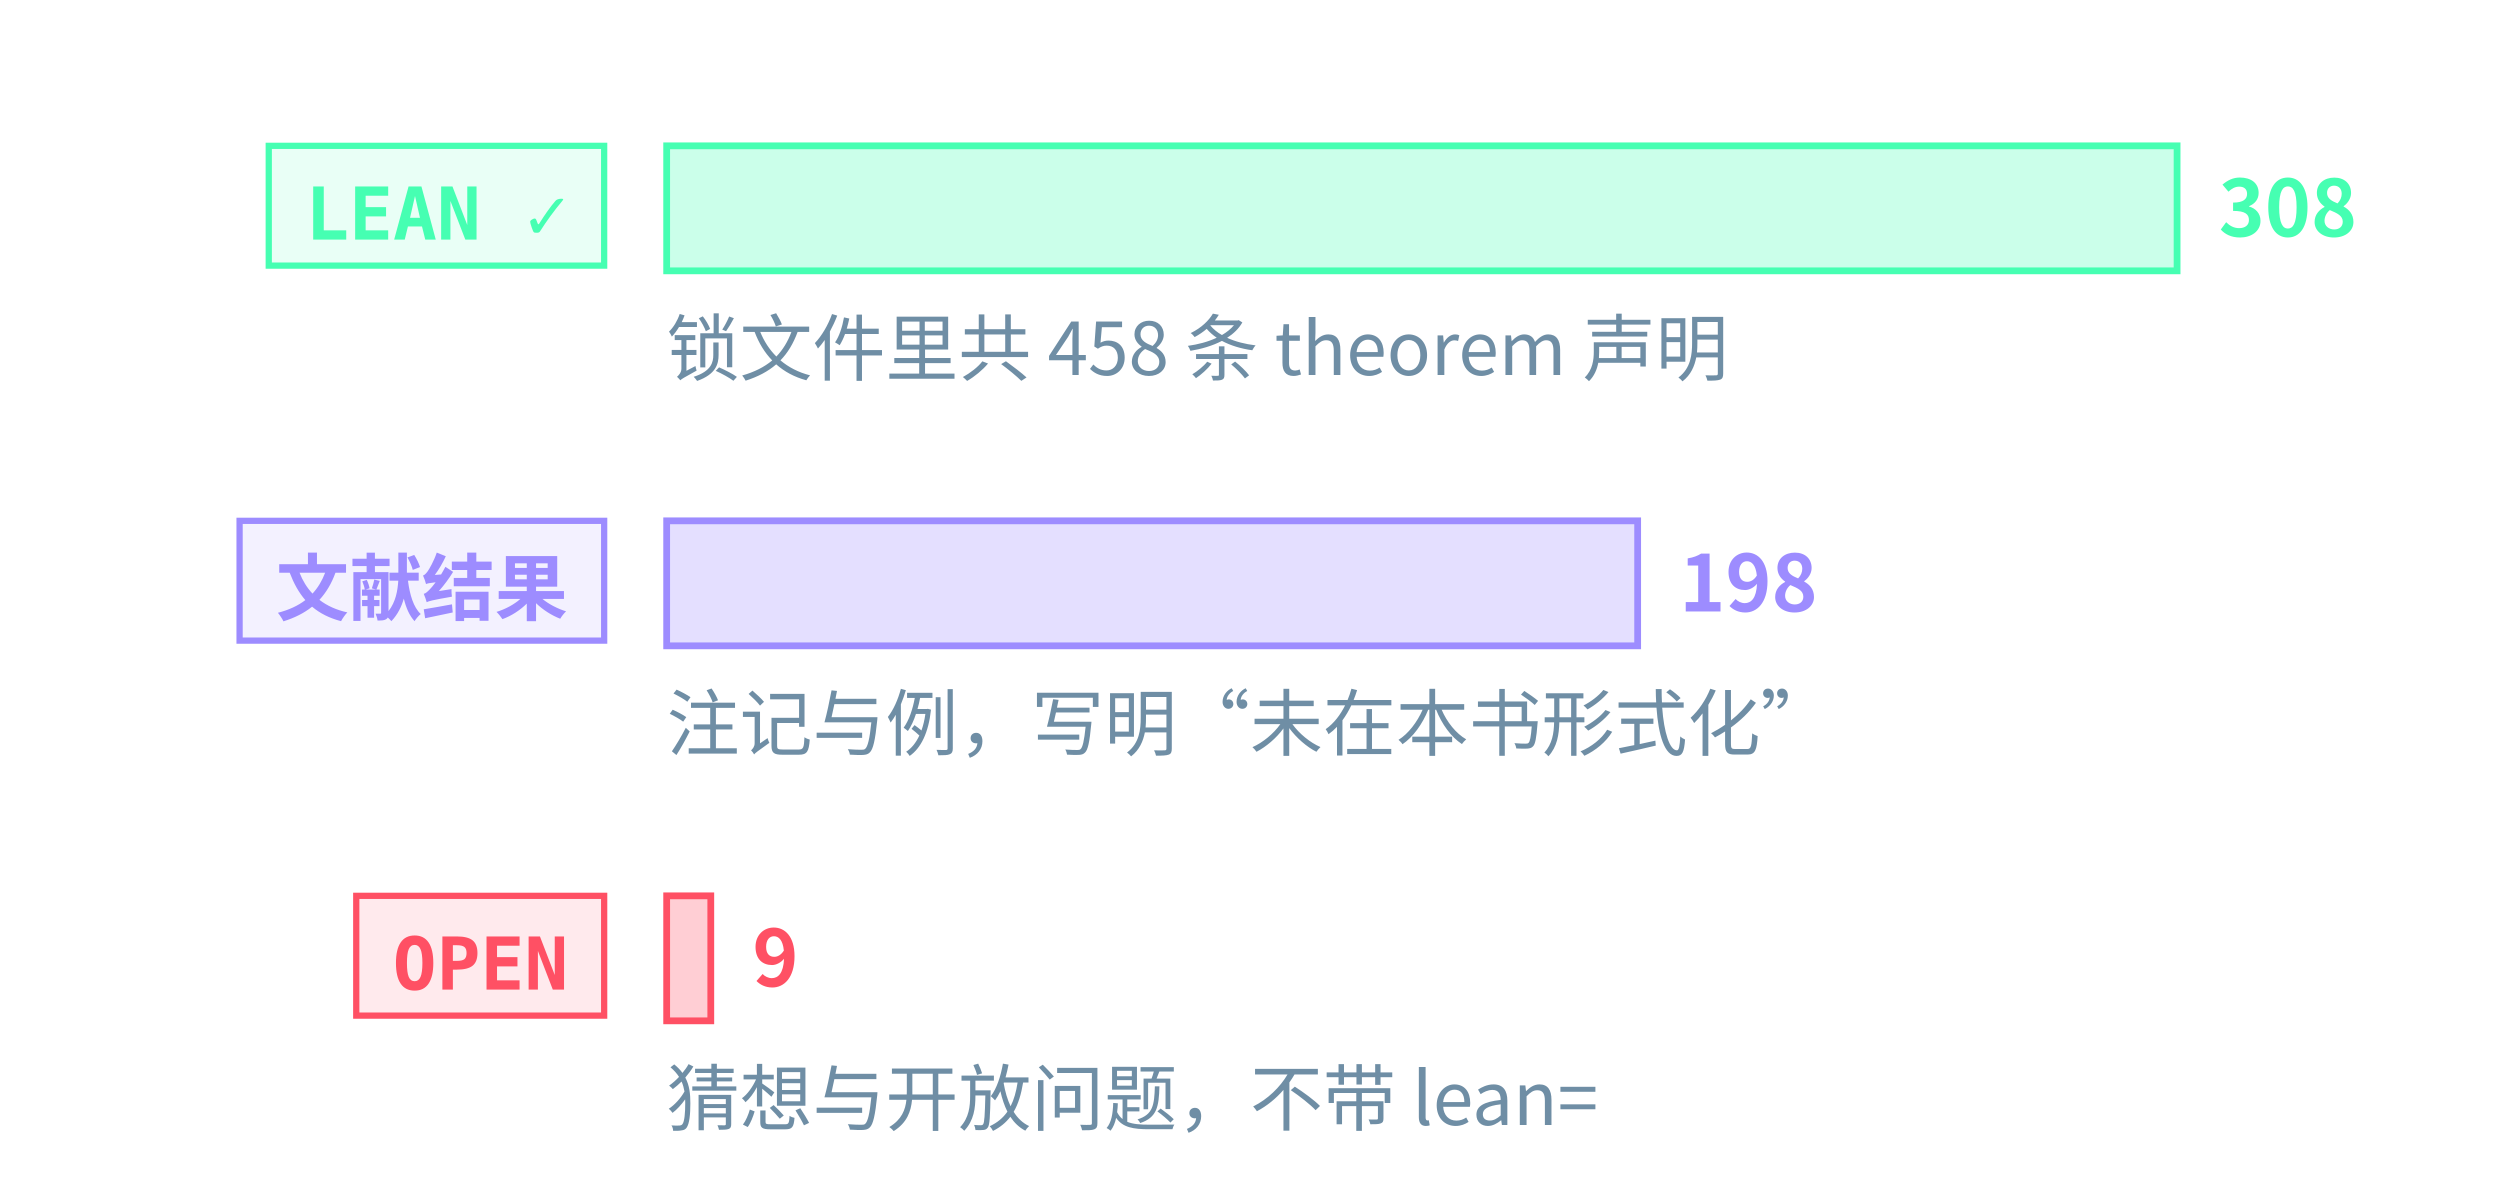
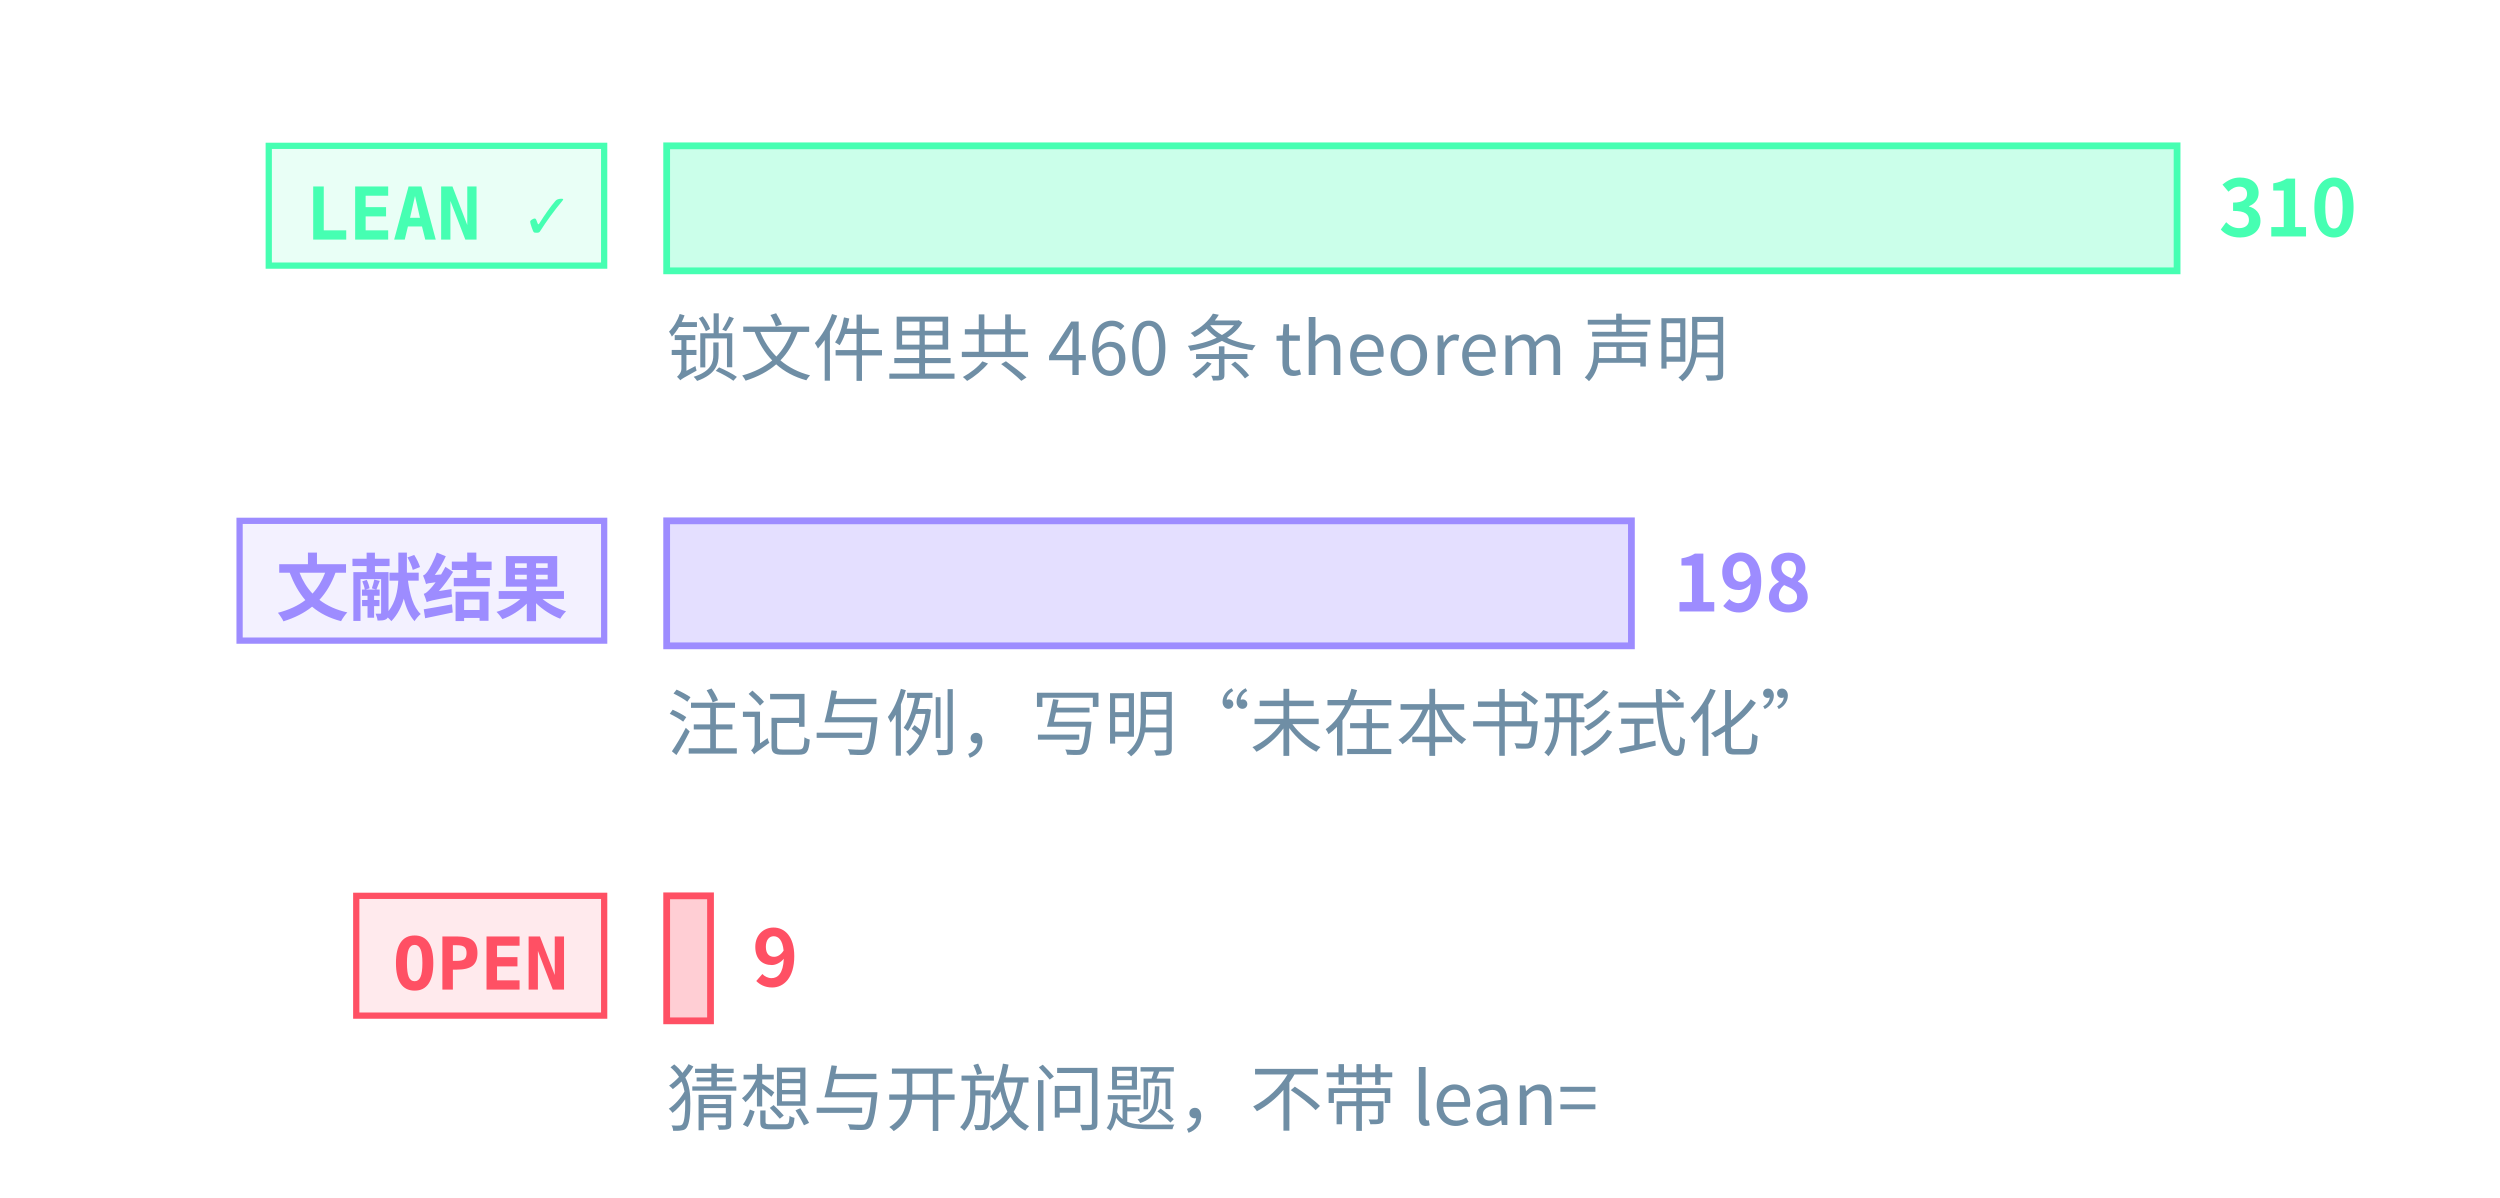
<svg xmlns="http://www.w3.org/2000/svg" class="tr-fig" data-tr-fig="prelude-three-tiers" data-lang="zh" viewBox="0 0 480 230" width="480" height="230" font-family="'Noto Sans SC', 'Noto Sans CJK SC', 'Source Sans 3', 'PingFang SC', 'Microsoft YaHei', system-ui, sans-serif" role="img" aria-label="三条横条，各配一个标签。最上面一条绿色，标签 LEAN ✓，是带 Lean 引用的定理、引理、命题与推论的条数，最长；中间一条紫色，标签“文献结果”，是标明文献结果的注记与例的条数；最下面一条红色，标签 OPEN，是开放猜想与开放问题的条数，很短。每条横条末端写着条数，绿色一条下面另注锁文件里 theorem 声明的条数。">
  <style>.ts-ink{stroke:#d4efff}.tf-ink{fill:#d4efff}.ts-dim{stroke:#6f8ea5}.tf-dim{fill:#6f8ea5}.ts-faint{stroke:#34506a}.tf-faint{fill:#34506a}.ts-edge{stroke:#143049}.tf-edge{fill:#143049}.ts-hot{stroke:#1f5d7c}.tf-hot{fill:#1f5d7c}.ts-bg{stroke:#03060c}.tf-bg{fill:#03060c}.ts-panel{stroke:#07101b}.tf-panel{fill:#07101b}.ts-sheet{stroke:#050c16}.tf-sheet{fill:#050c16}.ts-cyan{stroke:#19f0ff}.tf-cyan{fill:#19f0ff}.ts-magenta{stroke:#ff2fd0}.tf-magenta{fill:#ff2fd0}.ts-amber{stroke:#ffc83d}.tf-amber{fill:#ffc83d}.ts-violet{stroke:#9d8cff}.tf-violet{fill:#9d8cff}.ts-ok{stroke:#46ffb2}.tf-ok{fill:#46ffb2}.ts-warn{stroke:#ff5064}.tf-warn{fill:#ff5064}.ts-blue{stroke:#2a7bff}.tf-blue{fill:#2a7bff}.ts-orange{stroke:#ff8a3c}.tf-orange{fill:#ff8a3c}.ts-sigma{stroke:#cfe3ff}.tf-sigma{fill:#cfe3ff}</style>
  <rect x="51.6" y="28" width="64.4" height="23" class="ts-ok tf-ok" stroke-width="1.2" fill-opacity="0.12" />
  <text class="tf-ok tr-fig-mono" x="58.6" y="46" font-size="14" font-family="'JetBrains Mono', 'DejaVu Sans Mono', ui-monospace, Menlo, Consolas, monospace" font-weight="600">LEAN ✓</text>
  <rect x="128" y="28" width="290" height="24" class="ts-ok tf-ok" stroke-width="1.3" fill-opacity="0.28" />
-   <text class="tf-ok" x="426" y="45.4" font-size="15" font-weight="600">308</text>
+   <text class="tf-ok" x="426" y="45.4" font-size="15" font-weight="600">310</text>
  <rect x="46" y="100" width="70" height="23" class="ts-violet tf-violet" stroke-width="1.2" fill-opacity="0.12" />
  <text class="tf-violet tr-fig-mono" x="53" y="118" font-size="14" font-family="'JetBrains Mono', 'DejaVu Sans Mono', ui-monospace, Menlo, Consolas, monospace" font-weight="600">文献结果</text>
-   <rect x="128" y="100" width="186.43" height="24" class="ts-violet tf-violet" stroke-width="1.3" fill-opacity="0.28" />
-   <text class="tf-violet" x="322.43" y="117.4" font-size="15" font-weight="600">198</text>
+   <rect x="128" y="100" width="185.23" height="24" class="ts-violet tf-violet" stroke-width="1.3" fill-opacity="0.28" />
+   <text class="tf-violet" x="321.23" y="117.4" font-size="15" font-weight="600">198</text>
  <rect x="68.4" y="172" width="47.6" height="23" class="ts-warn tf-warn" stroke-width="1.2" fill-opacity="0.12" />
  <text class="tf-warn tr-fig-mono" x="75.4" y="190" font-size="14" font-family="'JetBrains Mono', 'DejaVu Sans Mono', ui-monospace, Menlo, Consolas, monospace" font-weight="600">OPEN</text>
-   <rect x="128" y="172" width="8.47" height="24" class="ts-warn tf-warn" stroke-width="1.3" fill-opacity="0.28" />
-   <text class="tf-warn" x="144.47" y="189.4" font-size="15" font-weight="600">9</text>
-   <text class="tf-dim" x="128" y="72" font-size="14">锁文件里共 458 条 theorem 声明</text>
+   <rect x="128" y="172" width="8.42" height="24" class="ts-warn tf-warn" stroke-width="1.3" fill-opacity="0.28" />
+   <text class="tf-warn" x="144.42" y="189.4" font-size="15" font-weight="600">9</text>
+   <text class="tf-dim" x="128" y="72" font-size="14">锁文件里共 460 条 theorem 声明</text>
  <text class="tf-dim" x="128" y="144" font-size="14">注记与例，写明“未在本书形式化”</text>
  <text class="tf-dim" x="128" y="216" font-size="14">猜想与开放问题，不带 lean=</text>
</svg>
